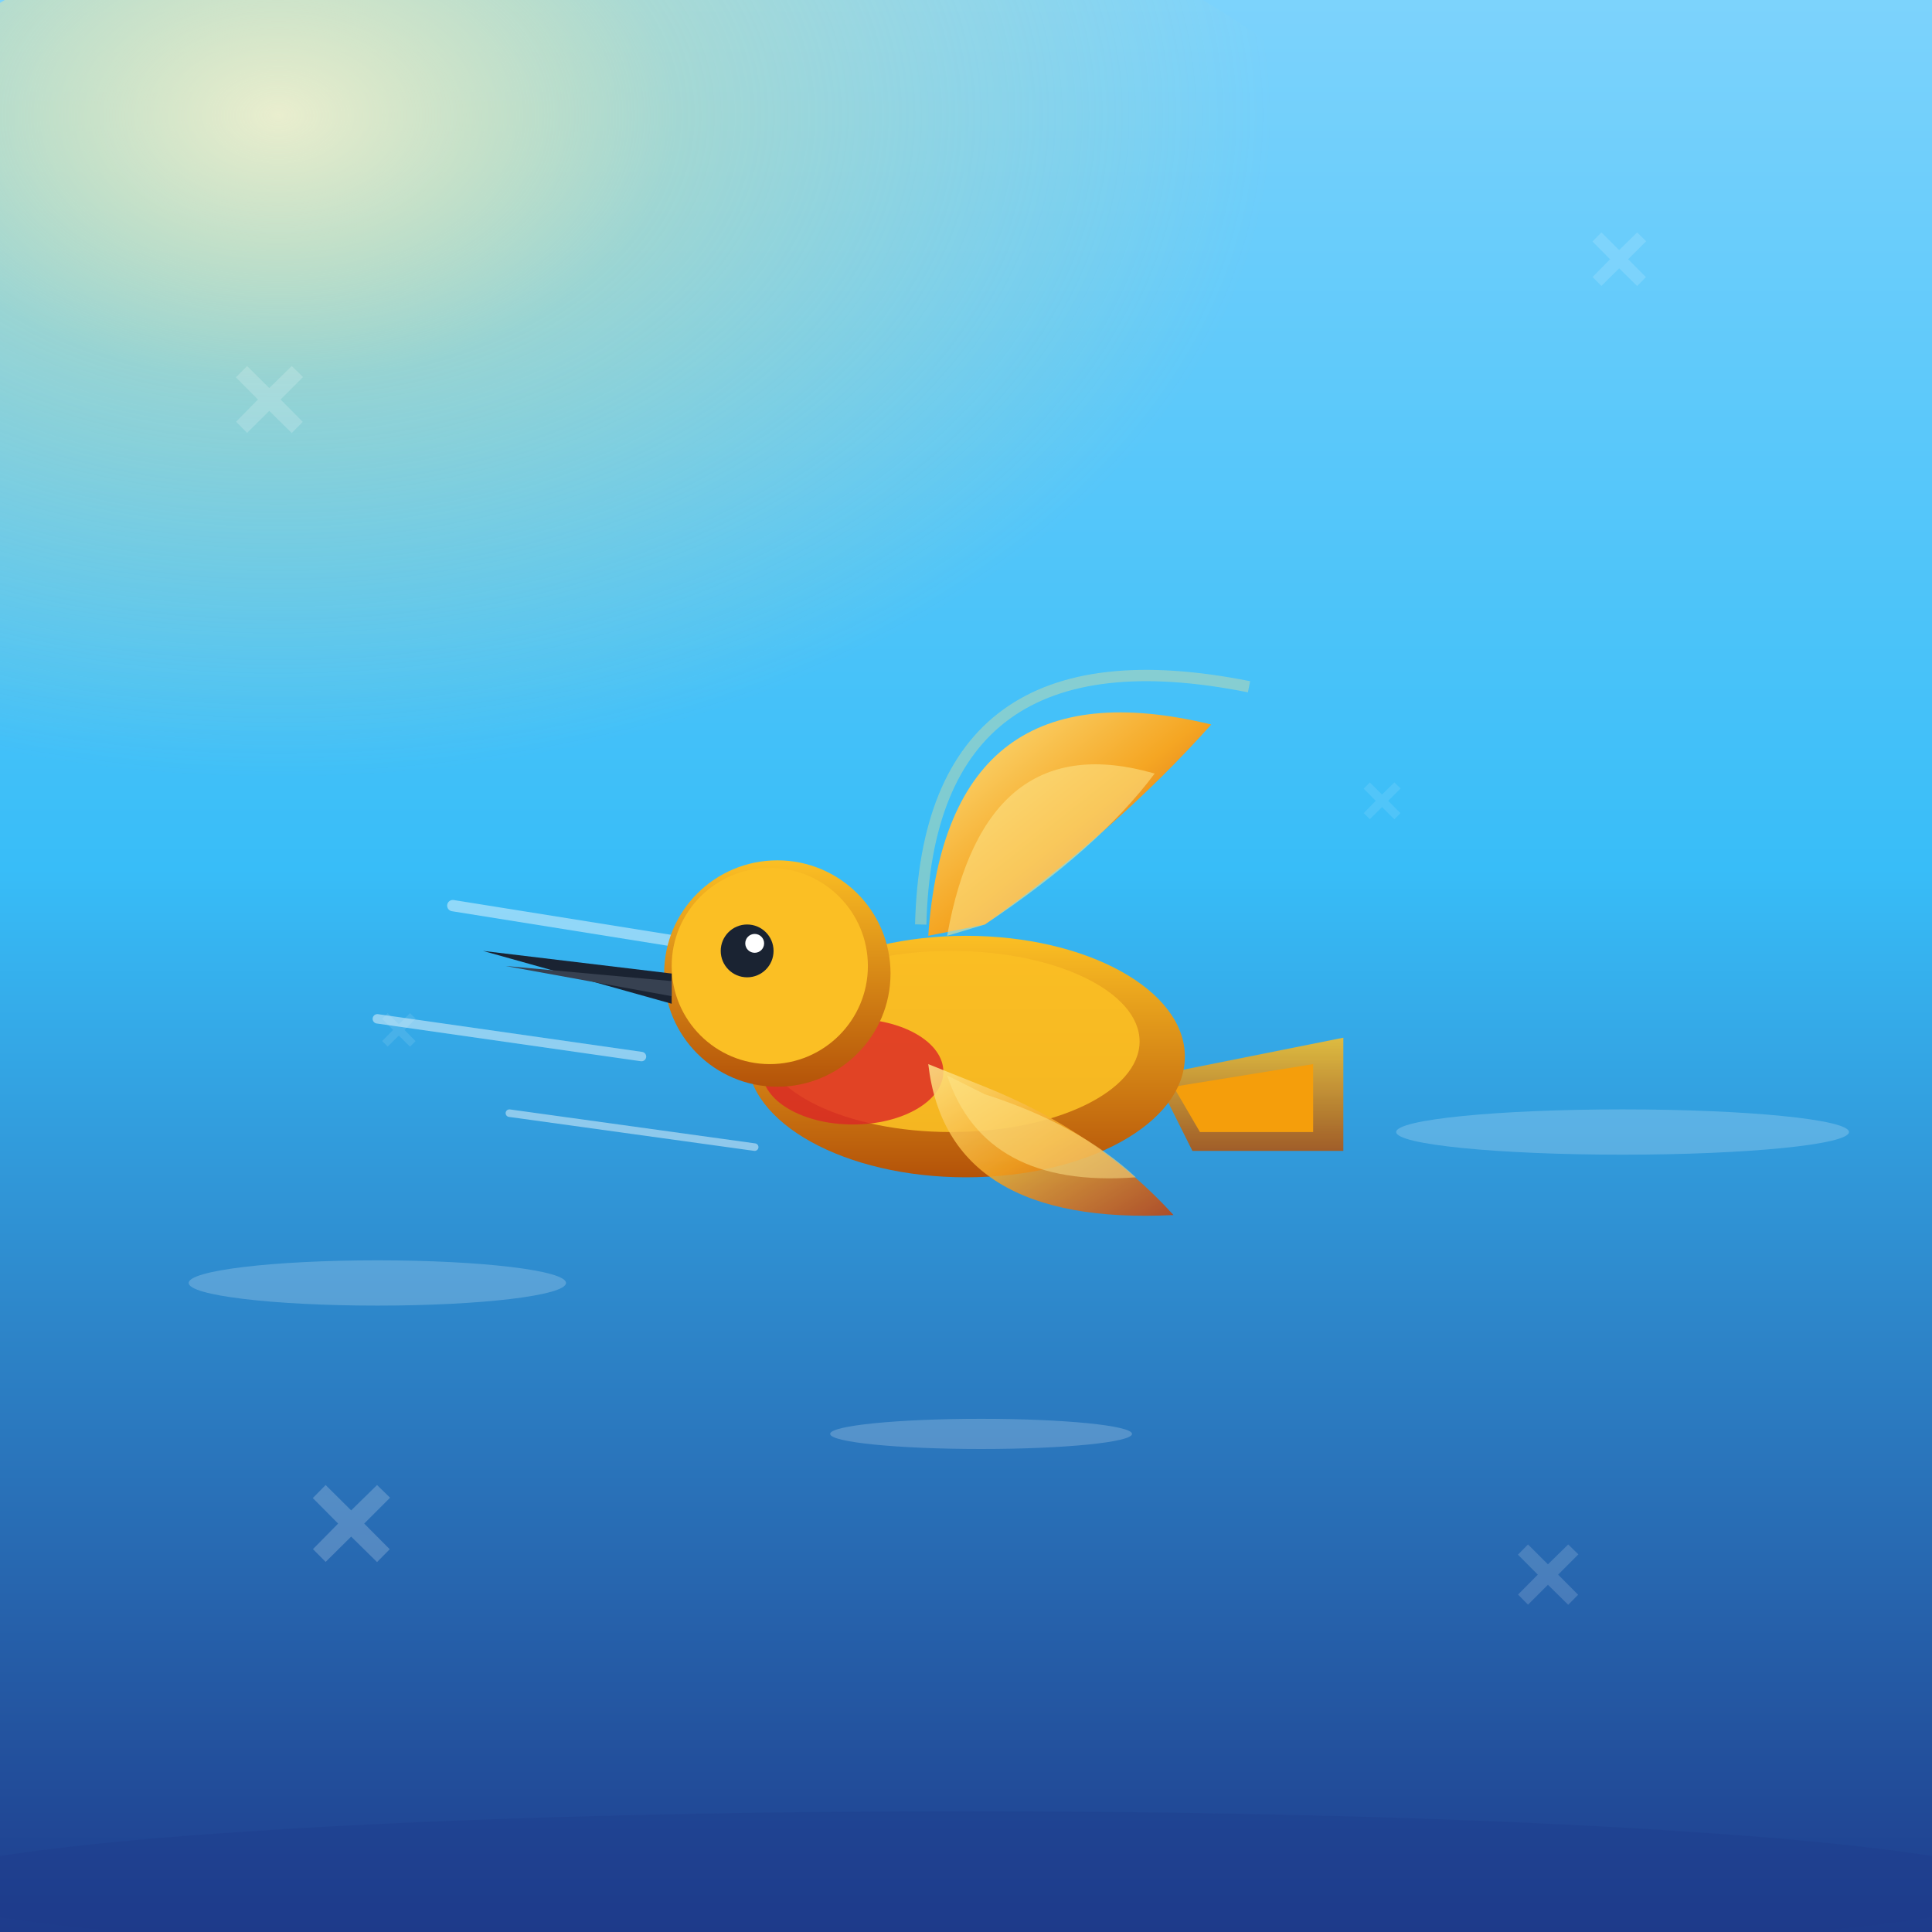
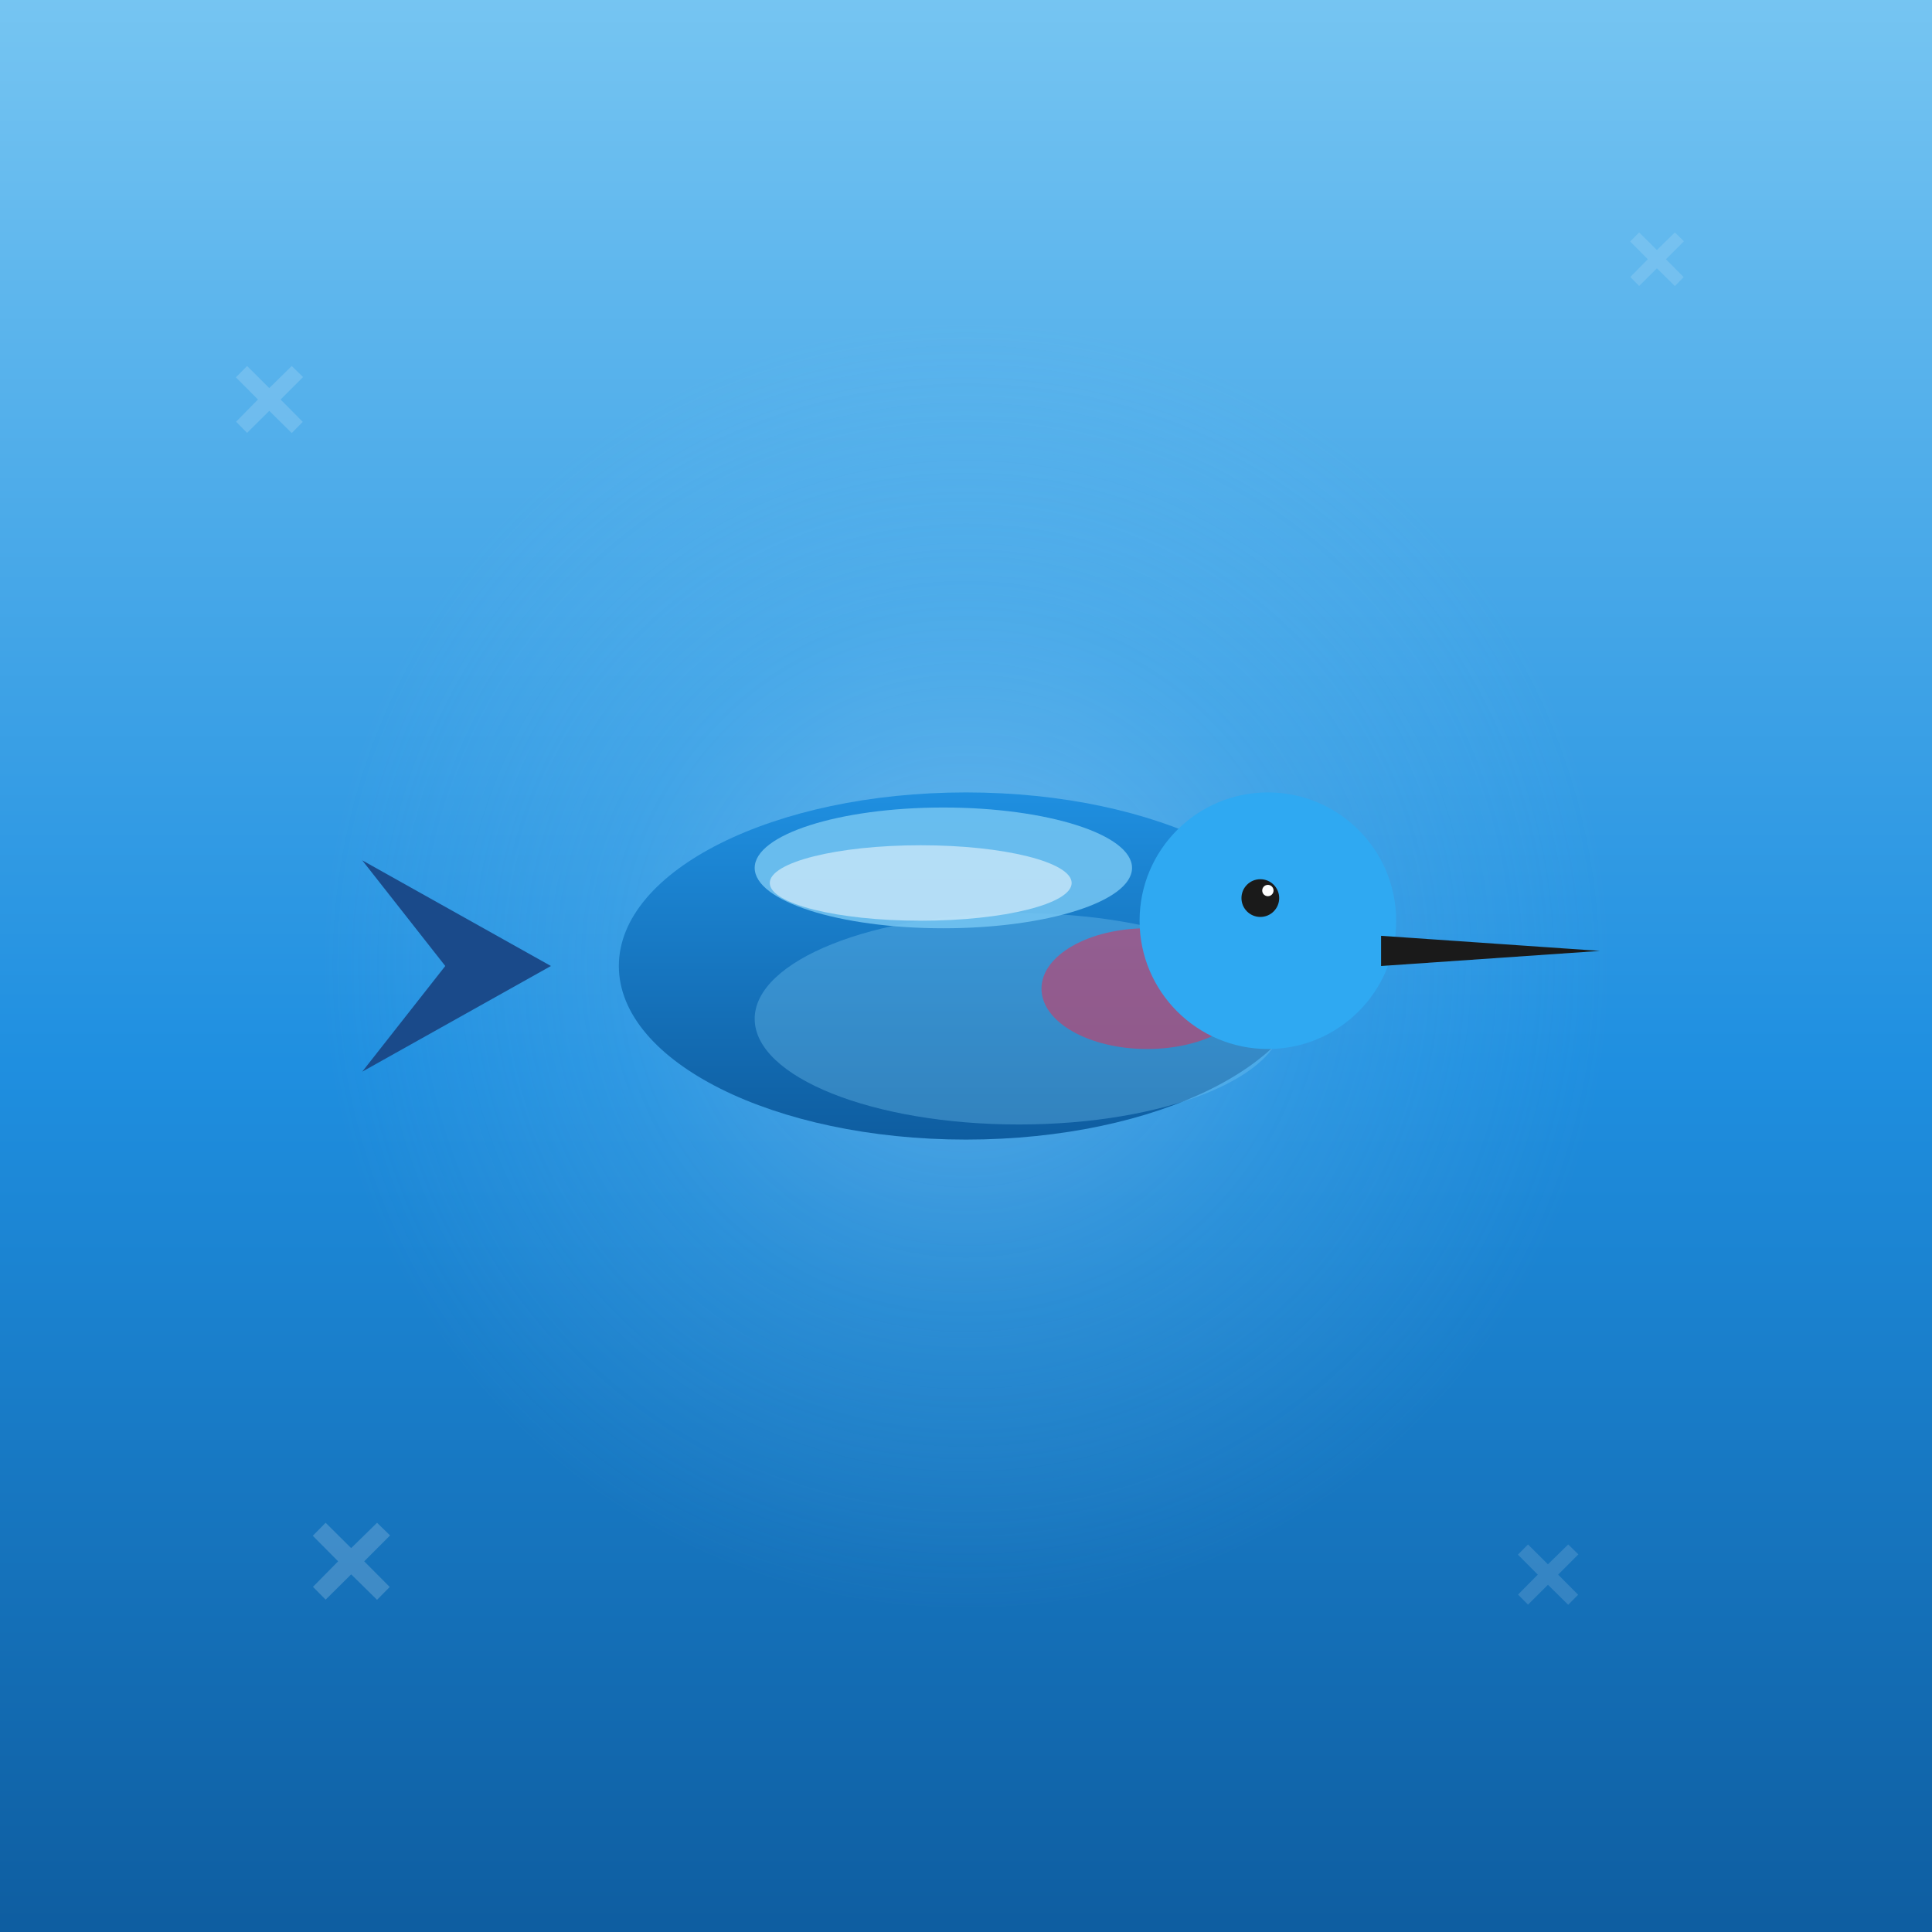
<svg xmlns="http://www.w3.org/2000/svg" viewBox="0 0 512 512" width="512" height="512">
  <defs>
    <linearGradient id="sky" x1="0" y1="0" x2="0" y2="1">
-       <stop offset="0%" stop-color="#7dd3fc" />
-       <stop offset="45%" stop-color="#38bdf8" />
-       <stop offset="100%" stop-color="#1e3a8a" />
+       <stop offset="0%" stop-color="#76C5F2" />
+       <stop offset="55%" stop-color="#1F8FE0" />
+       <stop offset="100%" stop-color="#0E5DA0" />
    </linearGradient>
-     <radialGradient id="sun" cx="32%" cy="22%" r="55%">
-       <stop offset="0%" stop-color="#fef3c7" stop-opacity="0.85" />
-       <stop offset="40%" stop-color="#fde68a" stop-opacity="0.35" />
-       <stop offset="100%" stop-color="#fde68a" stop-opacity="0" />
+     <radialGradient id="halo" cx="50%" cy="50%" r="50%">
+       <stop offset="0%" stop-color="#ffffff" stop-opacity="0.30" />
+       <stop offset="55%" stop-color="#76C5F2" stop-opacity="0.18" />
+       <stop offset="100%" stop-color="#76C5F2" stop-opacity="0" />
    </radialGradient>
-     <linearGradient id="wing" x1="0" y1="0" x2="1" y2="1">
-       <stop offset="0%" stop-color="#fde68a" />
-       <stop offset="50%" stop-color="#f5a623" />
-       <stop offset="100%" stop-color="#c2410c" />
-     </linearGradient>
-     <linearGradient id="body" x1="0" y1="0" x2="0" y2="1">
-       <stop offset="0%" stop-color="#fbbf24" />
-       <stop offset="100%" stop-color="#b45309" />
+     <linearGradient id="bodyBlue" x1="0" y1="0" x2="0" y2="1">
+       <stop offset="0%" stop-color="#1F8FE0" />
+       <stop offset="100%" stop-color="#0E5DA0" />
    </linearGradient>
  </defs>
-   <rect width="512" height="512" fill="url(#sky)" rx="0" />
-   <ellipse cx="160" cy="120" rx="240" ry="160" fill="url(#sun)" />
+   <rect width="512" height="512" fill="url(#sky)" />
  <g font-family="Poppins, system-ui, sans-serif" font-weight="800" fill="#ffffff">
-     <text x="60" y="120" font-size="40" opacity="0.18">×</text>
-     <text x="420" y="80" font-size="32" opacity="0.14">×</text>
-     <text x="80" y="420" font-size="46" opacity="0.20">×</text>
-     <text x="400" y="430" font-size="36" opacity="0.16">×</text>
-     <text x="360" y="220" font-size="22" opacity="0.10">×</text>
-     <text x="100" y="280" font-size="20" opacity="0.10">×</text>
+     <text x="60" y="120" font-size="40" opacity="0.16">×</text>
+     <text x="430" y="80" font-size="32" opacity="0.13">×</text>
+     <text x="80" y="430" font-size="46" opacity="0.18">×</text>
+     <text x="400" y="430" font-size="36" opacity="0.14">×</text>
  </g>
-   <g fill="#ffffff" opacity="0.20">
-     <ellipse cx="100" cy="340" rx="50" ry="6" />
-     <ellipse cx="430" cy="300" rx="60" ry="6" />
-     <ellipse cx="260" cy="380" rx="40" ry="4" />
+   <circle cx="256" cy="256" r="170" fill="url(#halo)" />
+   <g transform="translate(256 256)">
+     <path d="M-110 0 L-160 -28 L-138 0 L-160 28 Z" fill="#1A4A8A" />
+     <ellipse cx="0" cy="0" rx="92" ry="46" fill="url(#bodyBlue)" />
+     <ellipse cx="14" cy="14" rx="70" ry="28" fill="#76C5F2" opacity="0.35" />
+     <ellipse cx="48" cy="6" rx="28" ry="16" fill="rgba(220,50,90,0.55)" />
+     <ellipse cx="-6" cy="-26" rx="50" ry="16" fill="#76C5F2" opacity="0.85" />
+     <ellipse cx="-12" cy="-22" rx="40" ry="10" fill="#ffffff" opacity="0.50" />
+     <circle cx="80" cy="-12" r="34" fill="#2FA9F2" />
+     <path d="M110 -8 L168 -4 L110 0 Z" fill="#1A1A1A" />
+     <circle cx="78" cy="-18" r="5" fill="#1A1A1A" />
+     <circle cx="80" cy="-20" r="1.5" fill="#ffffff" />
  </g>
-   <g stroke="#ffffff" stroke-linecap="round" opacity="0.45">
-     <line x1="120" y1="240" x2="195" y2="252" stroke-width="3" />
-     <line x1="100" y1="270" x2="170" y2="280" stroke-width="2.5" />
-     <line x1="135" y1="295" x2="200" y2="304" stroke-width="2" />
-   </g>
-   <g transform="translate(256, 270)">
-     <path d="M50,15 L100,5 L100,35 L60,35 Z" fill="url(#body)" opacity="0.85" />
-     <path d="M55,18 L92,12 L92,30 L62,30 Z" fill="#f59e0b" />
-     <ellipse cx="0" cy="10" rx="58" ry="32" fill="url(#body)" />
-     <ellipse cx="-4" cy="6" rx="50" ry="24" fill="#fbbf24" opacity="0.9" />
-     <ellipse cx="-30" cy="14" rx="24" ry="14" fill="#dc2626" opacity="0.8" />
-     <circle cx="-50" cy="-12" r="30" fill="url(#body)" />
-     <circle cx="-52" cy="-14" r="26" fill="#fbbf24" />
-     <circle cx="-58" cy="-18" r="7" fill="#1a2332" />
-     <circle cx="-56" cy="-20" r="2.5" fill="#ffffff" />
-     <path d="M-78,-12 L-128,-18 L-78,-4 Z" fill="#1a2332" />
-     <path d="M-78,-10 L-122,-14 L-78,-6 Z" fill="#374151" />
-     <path d="M-10,-22 Q-5,-95 65,-78 Q40,-50 5,-25 Z" fill="url(#wing)" />
-     <path d="M-5,-22 Q5,-78 50,-65 Q35,-45 5,-25 Z" fill="#fde68a" opacity="0.55" />
-     <path d="M-12,-25 Q-10,-105 75,-88" fill="none" stroke="#fde68a" stroke-width="3" opacity="0.35" />
-     <path d="M-10,12 Q-5,55 55,52 Q35,30 5,18 Z" fill="url(#wing)" opacity="0.85" />
-     <path d="M-5,15 Q5,45 45,42 Q30,28 5,20 Z" fill="#fde68a" opacity="0.5" />
-   </g>
-   <ellipse cx="256" cy="500" rx="280" ry="20" fill="#1e3a8a" opacity="0.35" />
</svg>
